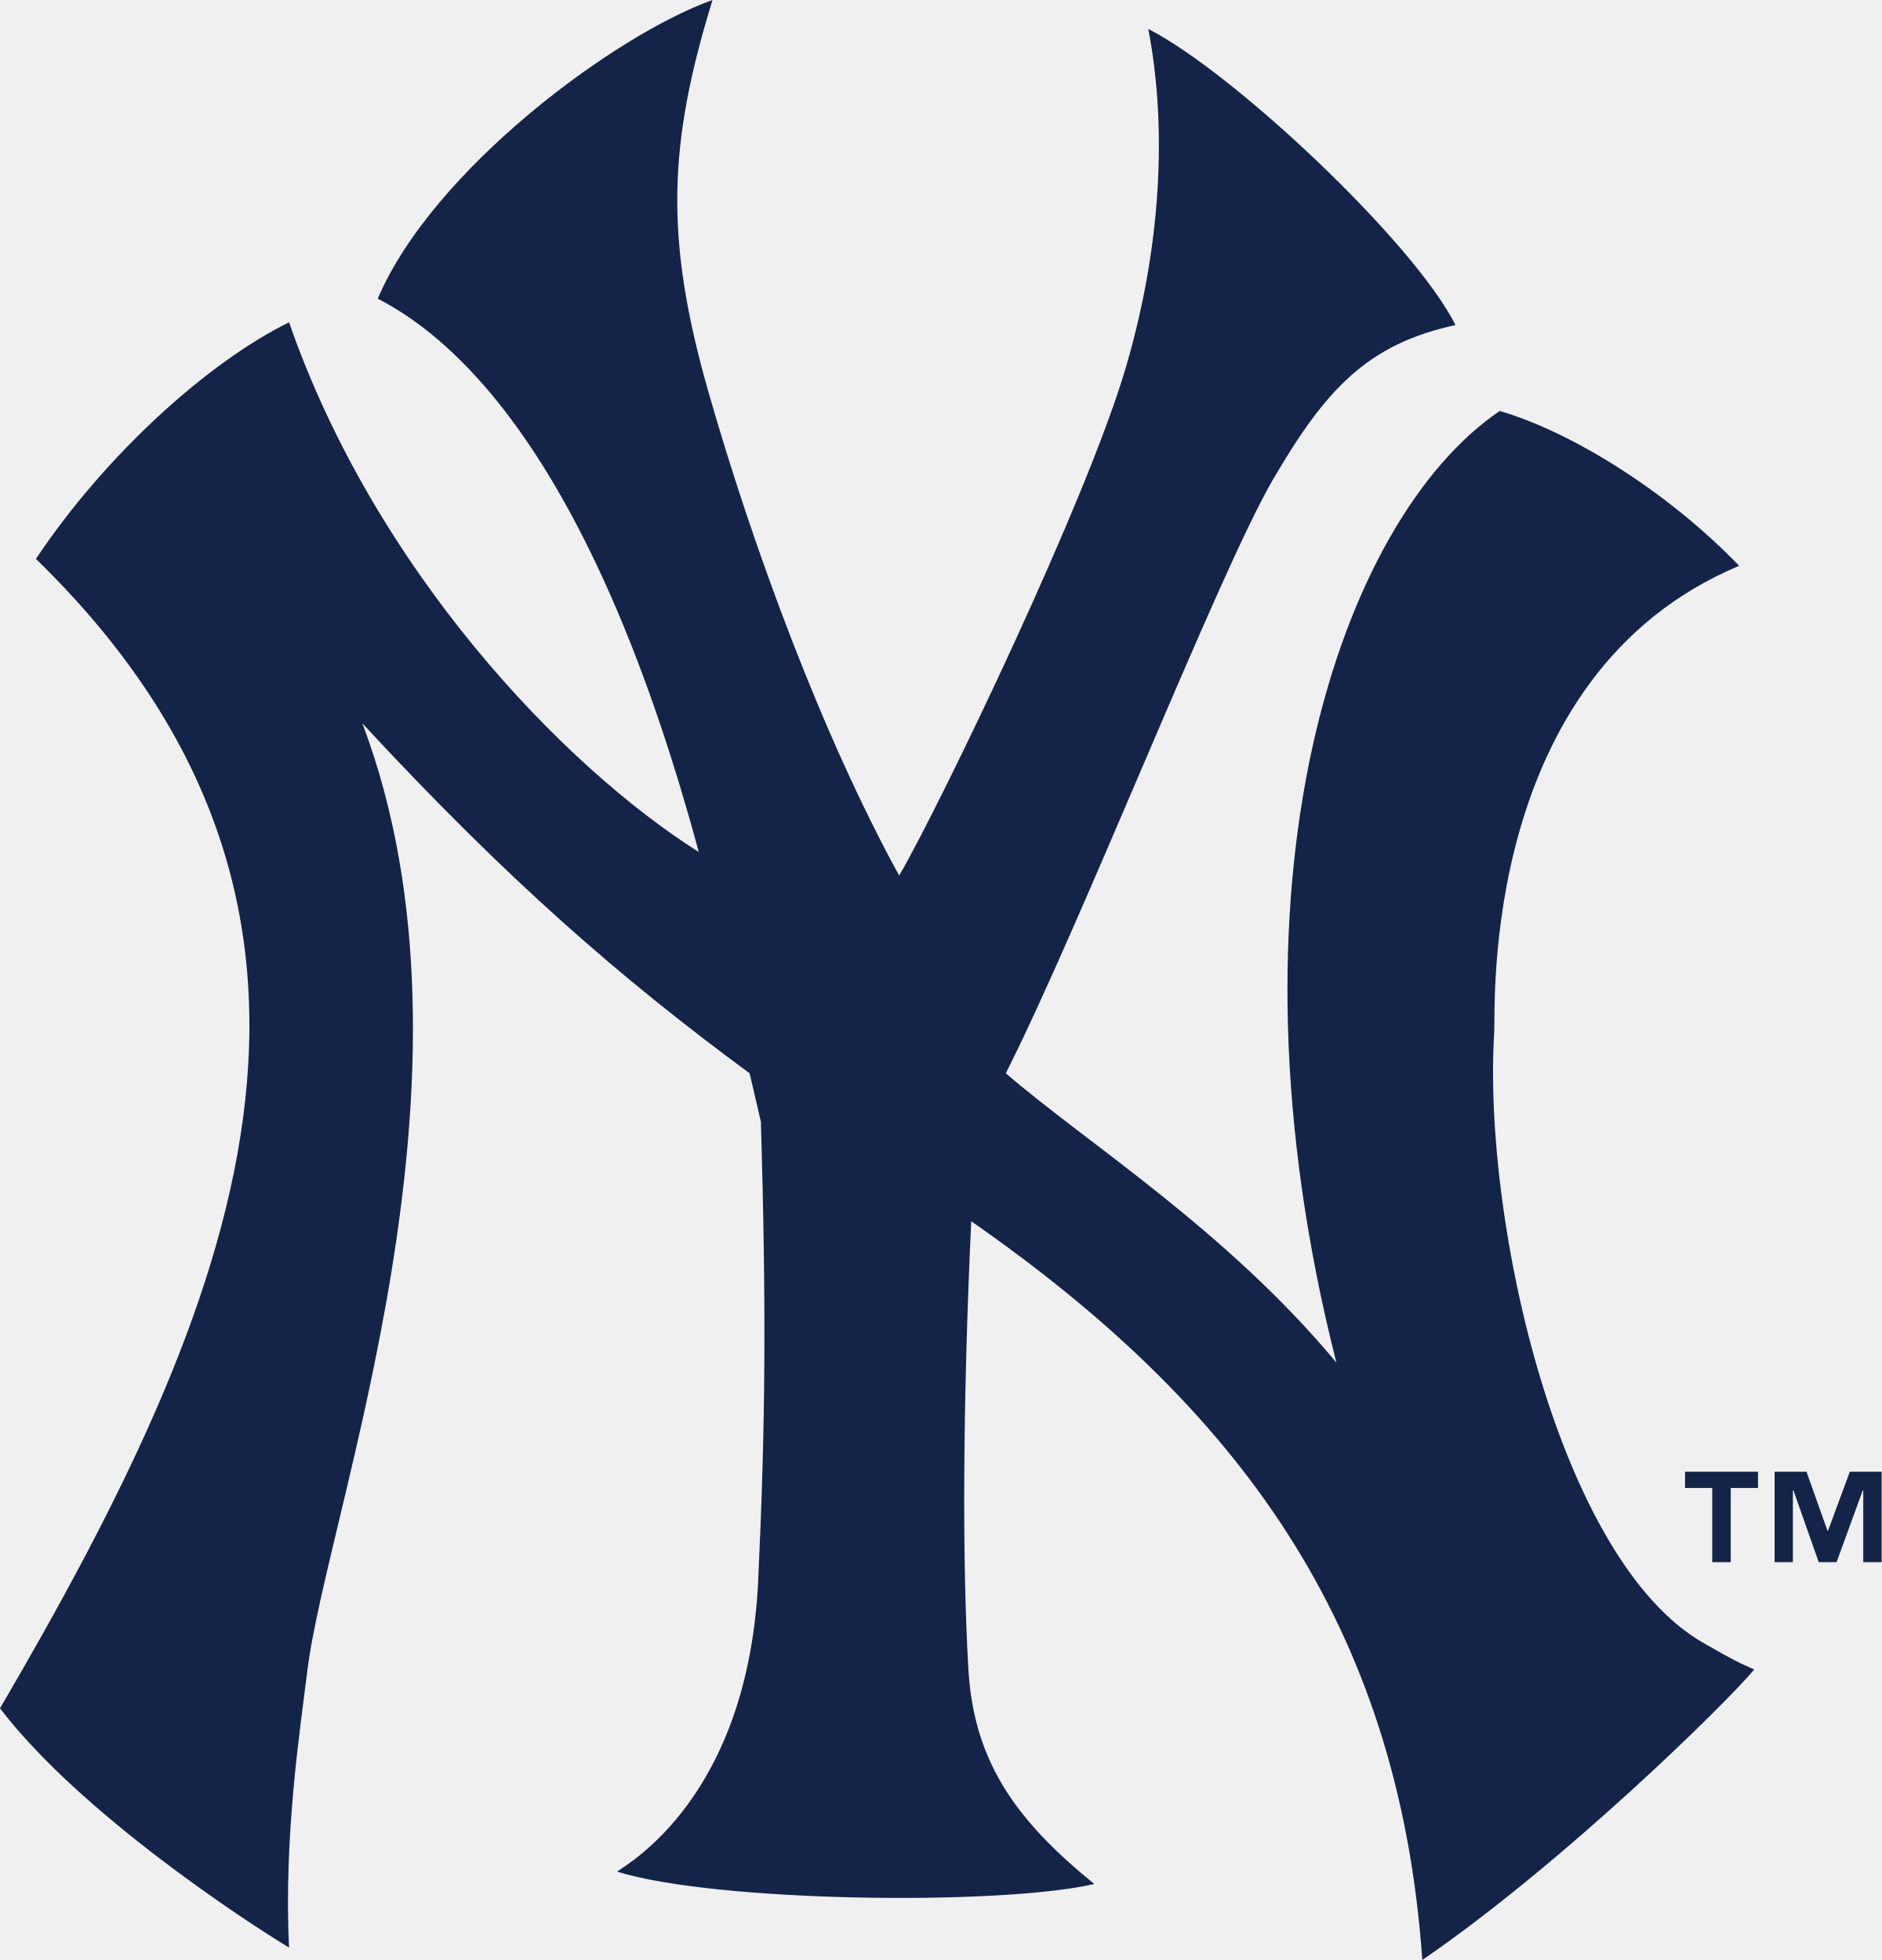
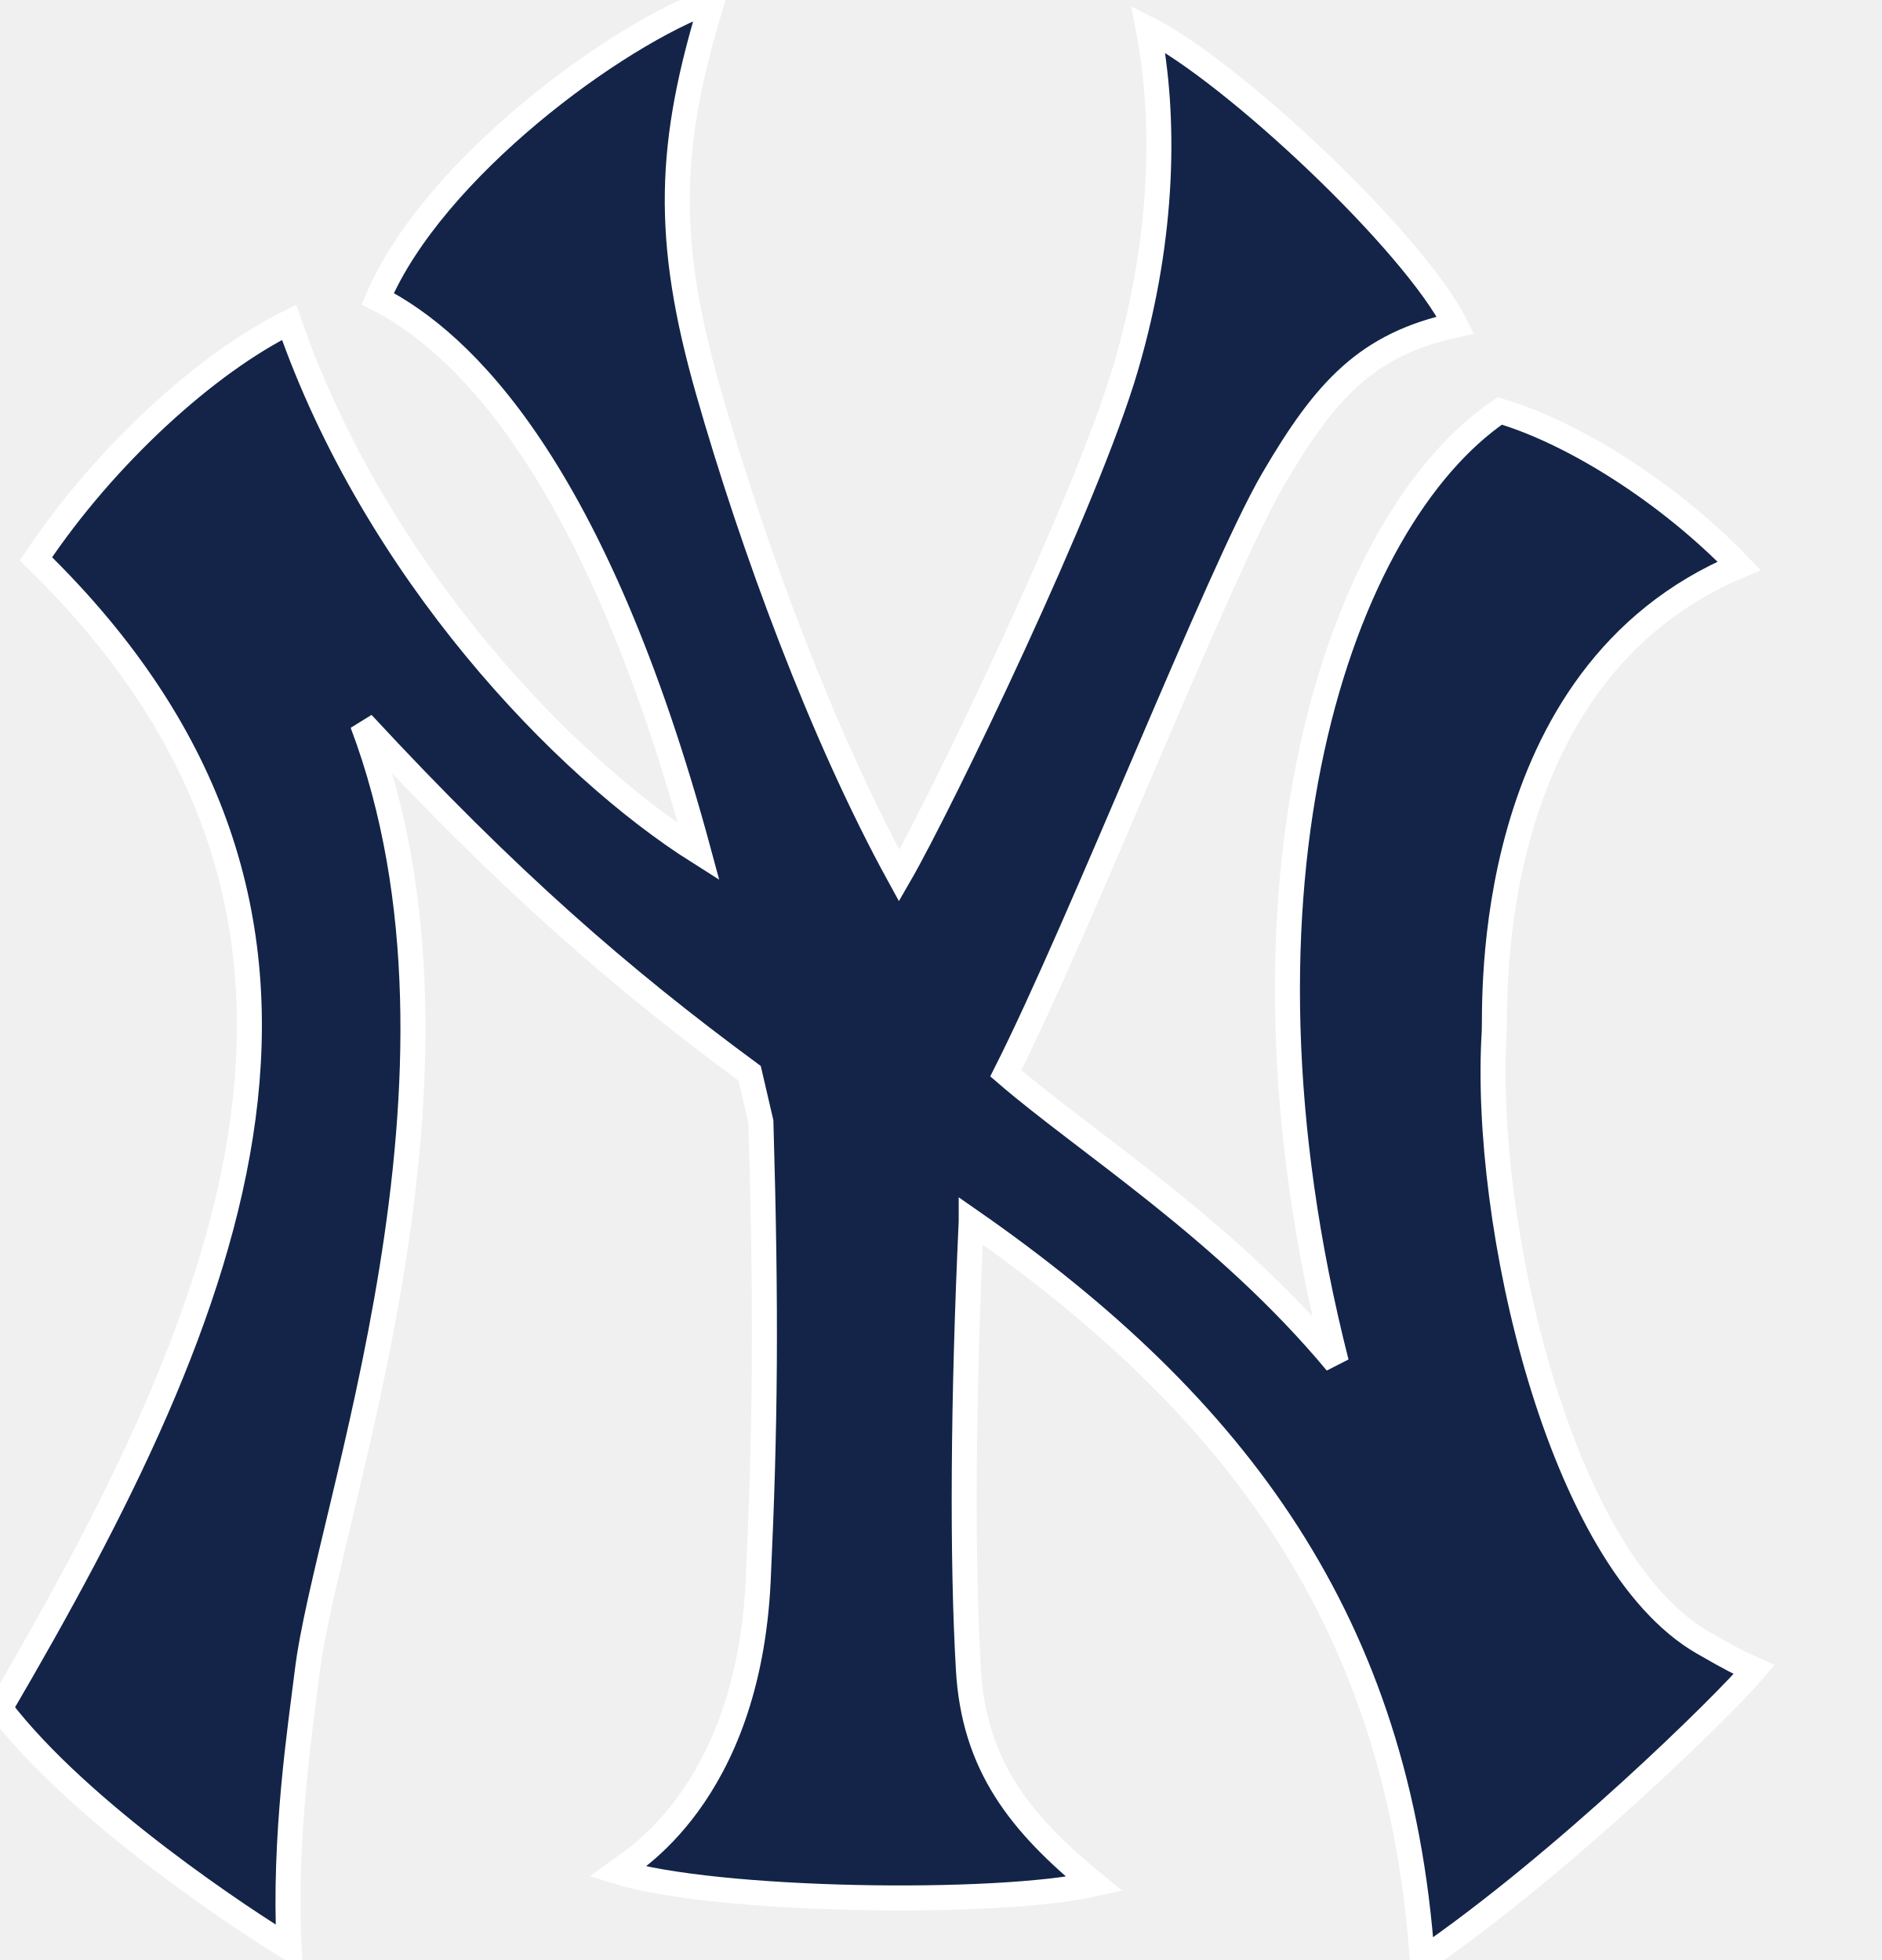
<svg xmlns="http://www.w3.org/2000/svg" viewBox="0 0 188.121 196">
-   <g fill="#132448">
+   <g fill="#132448" stroke="white" stroke-width="2.5px">
    <path d="M175.387 166.952C172.625 170.27 156.3 186.337 142.2 196c-2.345-33.7-18.552-55.387-45.1-73.878v.012c-.83 17.99-.92 33.772-.28 44.818.554 9.555 5.128 15.365 12.585 21.45-9.68 2.206-38.043 1.79-47.712-1.24 1.11-.824 13.07-7.456 14.107-29.05.728-15.52.823-26.984.275-45.928l-1.128-4.855c-12.925-9.52-24.2-19.315-38.716-34.99 13.284 35.143-3.596 78.84-5.523 94.887-.656 5.392-2.36 16.33-1.807 27.533-4.14-2.493-20.89-13.42-28.9-23.93 23.376-39.976 40.245-79.247 3.59-114.94 6.926-10.38 17.156-19.648 25.31-23.656 8.595 24.754 27.395 44.4 40.96 52.966-10.386-38.46-23.68-51.034-32.097-55.33C43.28 16.917 61.55 3.448 71.237 0c-4.432 14.375-4.808 23.788-.424 39.14C75.24 54.637 82.163 73.45 89.9 87.562c4.158-7.194 18.824-37.626 22.685-50.903 3.888-13.278 3.888-25.17 2.218-33.762 8.44 4.283 26.56 21.307 30.713 29.61-8.853 1.92-13.004 6.466-18.26 15.472-5.403 9.28-19.092 44.282-26.696 59.35 8.028 6.93 21.992 15.638 33.05 28.927-12.167-47.872.28-84.257 16.332-95.16 7.467 2.195 17.004 8.28 23.935 15.485-26.018 10.927-24.34 44.127-24.485 46.596-1.186 19.04 6.496 52.87 20.907 61.114 3.13 1.8 3.447 1.92 5.087 2.66C172.625 170.27 156.3 186.337 142.2 196" />
-     <path d="M175.762 148.796h-2.725v7.42h-1.85v-7.42h-2.718v-1.622h7.293v1.622zm12.36 7.42h-1.837v-7.182h-.048l-2.62 7.182h-1.783l-2.53-7.182h-.053v7.182h-1.83v-9.042h3.19l2.1 5.905h.05l2.182-5.906h3.18v9.042z" />
  </g>
</svg>
